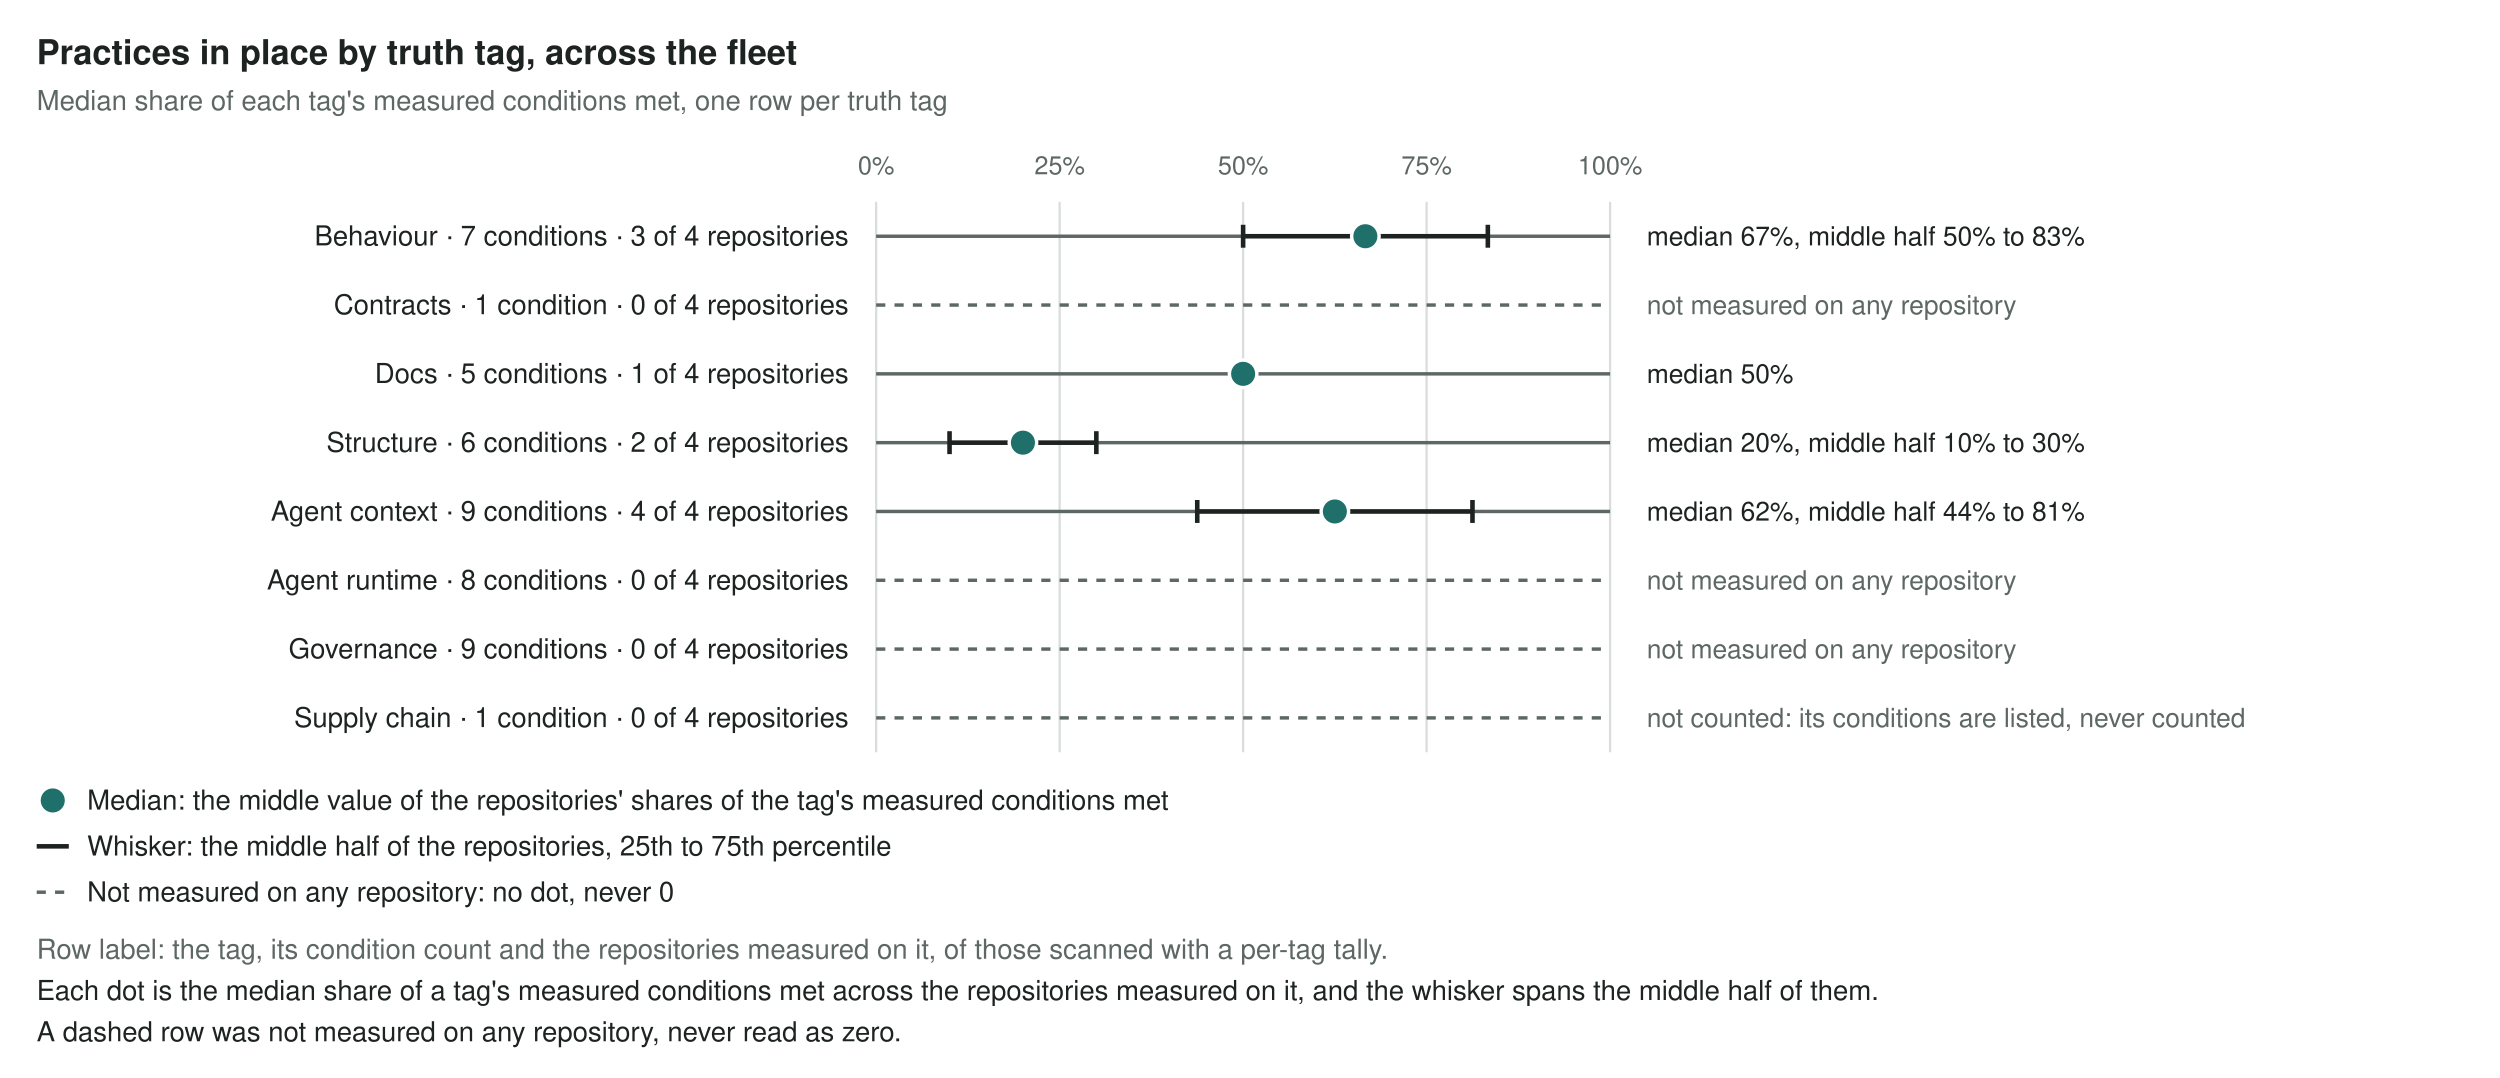
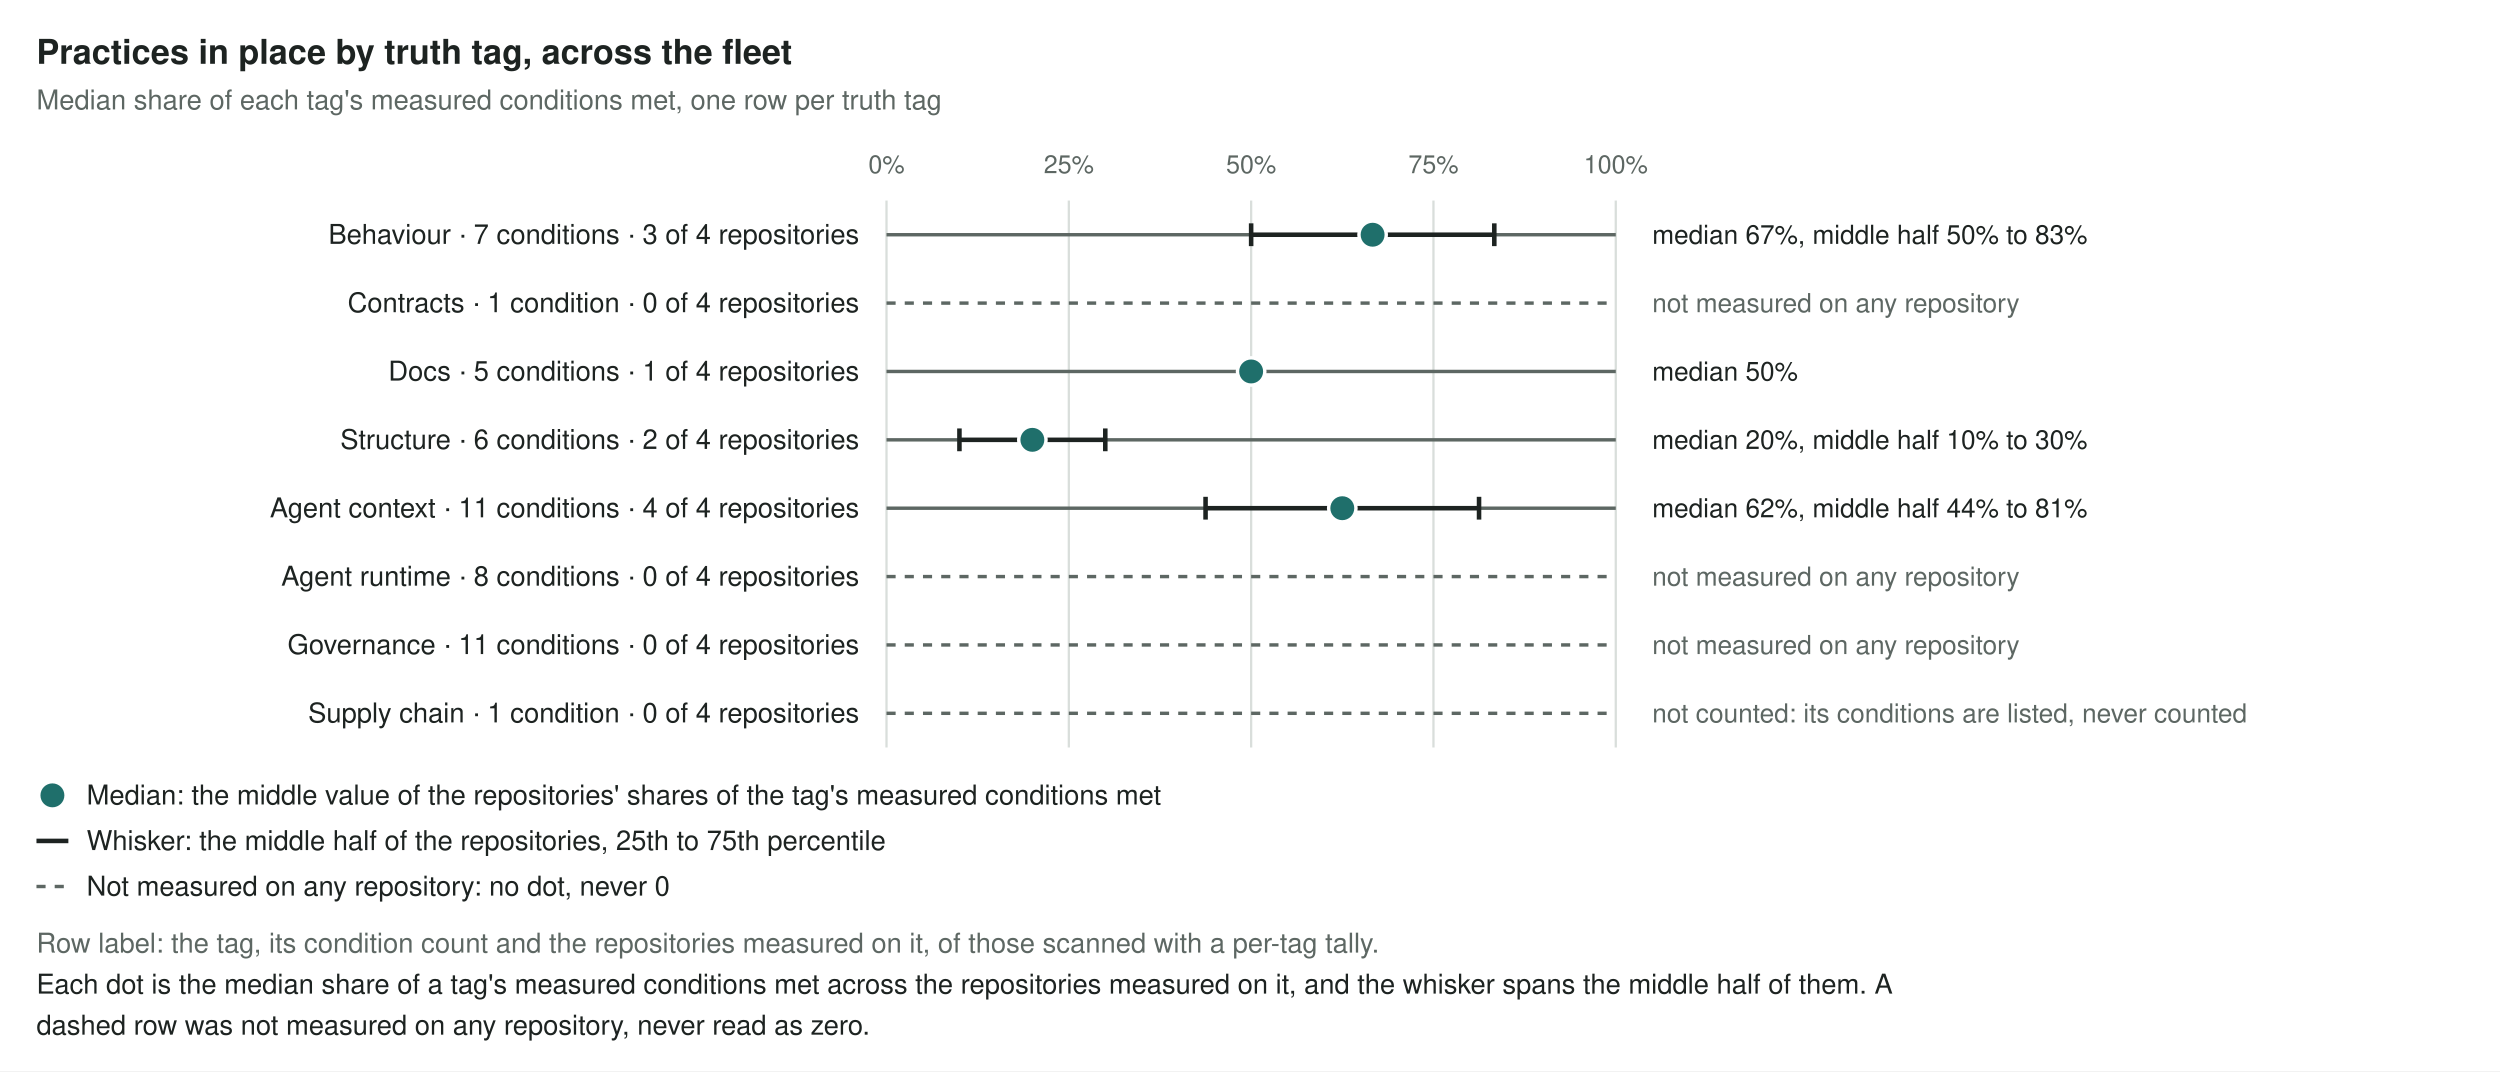
- <svg xmlns="http://www.w3.org/2000/svg" class="fleet-tag-profile" viewBox="0 0 1090 470" width="1090" height="470" role="img">
+ <svg xmlns="http://www.w3.org/2000/svg" class="fleet-tag-profile" viewBox="0 0 1097 470" width="1097" height="470" role="img">
  <style>svg.fleet-tag-profile text { font-family: -apple-system, BlinkMacSystemFont, "Segoe UI", Helvetica, Arial, sans-serif; }svg.fleet-tag-profile .t-bg,svg.fleet-tag-profile .f-bg {fill:#ffffff}svg.fleet-tag-profile .s-bg {stroke:#ffffff}svg.fleet-tag-profile .t-fg,svg.fleet-tag-profile .f-fg {fill:#1d2321}svg.fleet-tag-profile .s-fg {stroke:#1d2321}svg.fleet-tag-profile .t-muted,svg.fleet-tag-profile .f-muted {fill:#5d6763}svg.fleet-tag-profile .s-muted {stroke:#5d6763}svg.fleet-tag-profile .t-rule,svg.fleet-tag-profile .f-rule {fill:#d9dedb}svg.fleet-tag-profile .s-rule {stroke:#d9dedb}svg.fleet-tag-profile .t-accent,svg.fleet-tag-profile .f-accent {fill:#1f6f6b}svg.fleet-tag-profile .s-accent {stroke:#1f6f6b}svg.fleet-tag-profile .t-bad,svg.fleet-tag-profile .f-bad {fill:#b33a2e}svg.fleet-tag-profile .s-bad {stroke:#b33a2e}svg.fleet-tag-profile .t-warn,svg.fleet-tag-profile .f-warn {fill:#b7791f}svg.fleet-tag-profile .s-warn {stroke:#b7791f}svg.fleet-tag-profile .t-unk,svg.fleet-tag-profile .f-unk {fill:#9aa39f}svg.fleet-tag-profile .s-unk {stroke:#9aa39f}@media (prefers-color-scheme: dark){svg.fleet-tag-profile .t-bg,svg.fleet-tag-profile .f-bg {fill:#1a201e}svg.fleet-tag-profile .s-bg {stroke:#1a201e}svg.fleet-tag-profile .t-fg,svg.fleet-tag-profile .f-fg {fill:#e6ebe8}svg.fleet-tag-profile .s-fg {stroke:#e6ebe8}svg.fleet-tag-profile .t-muted,svg.fleet-tag-profile .f-muted {fill:#9aa5a0}svg.fleet-tag-profile .s-muted {stroke:#9aa5a0}svg.fleet-tag-profile .t-rule,svg.fleet-tag-profile .f-rule {fill:#2c3532}svg.fleet-tag-profile .s-rule {stroke:#2c3532}svg.fleet-tag-profile .t-accent,svg.fleet-tag-profile .f-accent {fill:#5fb8b1}svg.fleet-tag-profile .s-accent {stroke:#5fb8b1}svg.fleet-tag-profile .t-bad,svg.fleet-tag-profile .f-bad {fill:#ec7a6c}svg.fleet-tag-profile .s-bad {stroke:#ec7a6c}svg.fleet-tag-profile .t-warn,svg.fleet-tag-profile .f-warn {fill:#e0a84a}svg.fleet-tag-profile .s-warn {stroke:#e0a84a}svg.fleet-tag-profile .t-unk,svg.fleet-tag-profile .f-unk {fill:#5f6a66}svg.fleet-tag-profile .s-unk {stroke:#5f6a66}}</style>
  <defs />
-   <rect x="0" y="0" width="1090" height="470" class="f-bg" />
+   <rect x="0" y="0" width="1097" height="470" class="f-bg" />
  <text x="16.0" y="28.0" font-size="15" text-anchor="start" class="t-fg" font-weight="600">Practices in place by truth tag, across the fleet</text>
  <text x="16.0" y="48.0" font-size="12" text-anchor="start" class="t-muted">Median share of each tag's measured conditions met, one row per truth tag</text>
-   <text x="382.0" y="76.0" font-size="11" text-anchor="middle" class="t-muted">0%</text>
-   <text x="462.0" y="76.0" font-size="11" text-anchor="middle" class="t-muted">25%</text>
-   <text x="542.0" y="76.0" font-size="11" text-anchor="middle" class="t-muted">50%</text>
-   <text x="622.0" y="76.0" font-size="11" text-anchor="middle" class="t-muted">75%</text>
-   <text x="702.0" y="76.0" font-size="11" text-anchor="middle" class="t-muted">100%</text>
-   <line x1="382.0" y1="88.0" x2="382.0" y2="328.0" class="s-rule" stroke-width="1" />
-   <line x1="462.0" y1="88.0" x2="462.0" y2="328.0" class="s-rule" stroke-width="1" />
-   <line x1="542.0" y1="88.0" x2="542.0" y2="328.0" class="s-rule" stroke-width="1" />
-   <line x1="622.0" y1="88.0" x2="622.0" y2="328.0" class="s-rule" stroke-width="1" />
-   <line x1="702.0" y1="88.0" x2="702.0" y2="328.0" class="s-rule" stroke-width="1" />
+   <text x="389.0" y="76.0" font-size="11" text-anchor="middle" class="t-muted">0%</text>
+   <text x="469.0" y="76.0" font-size="11" text-anchor="middle" class="t-muted">25%</text>
+   <text x="549.0" y="76.0" font-size="11" text-anchor="middle" class="t-muted">50%</text>
+   <text x="629.0" y="76.0" font-size="11" text-anchor="middle" class="t-muted">75%</text>
+   <text x="709.0" y="76.0" font-size="11" text-anchor="middle" class="t-muted">100%</text>
+   <line x1="389.0" y1="88.0" x2="389.0" y2="328.0" class="s-rule" stroke-width="1" />
+   <line x1="469.0" y1="88.0" x2="469.0" y2="328.0" class="s-rule" stroke-width="1" />
+   <line x1="549.0" y1="88.0" x2="549.0" y2="328.0" class="s-rule" stroke-width="1" />
+   <line x1="629.0" y1="88.0" x2="629.0" y2="328.0" class="s-rule" stroke-width="1" />
+   <line x1="709.0" y1="88.0" x2="709.0" y2="328.0" class="s-rule" stroke-width="1" />
  <g data-tag="behaviour" data-state="share" data-why="That the code's behaviour is checked by something that runs on every change, not taken on trust.">
-     <text x="370.0" y="107.0" font-size="12" text-anchor="end" class="t-fg">Behaviour · 7 conditions · 3 of 4 repositories</text>
-     <line x1="382.0" y1="103.0" x2="702.0" y2="103.0" class="s-muted" stroke-width="1.5" />
+     <text x="377.0" y="107.0" font-size="12" text-anchor="end" class="t-fg">Behaviour · 7 conditions · 3 of 4 repositories</text>
+     <line x1="389.0" y1="103.0" x2="709.0" y2="103.0" class="s-muted" stroke-width="1.5" />
    <g data-mark="whisker" class="s-fg" stroke-width="2">
-       <line x1="542.0" y1="103.0" x2="648.7" y2="103.0" />
-       <line x1="542.0" y1="98.0" x2="542.0" y2="108.0" />
-       <line x1="648.7" y1="98.0" x2="648.7" y2="108.0" />
+       <line x1="549.0" y1="103.0" x2="655.7" y2="103.0" />
+       <line x1="549.0" y1="98.0" x2="549.0" y2="108.0" />
+       <line x1="655.7" y1="98.0" x2="655.7" y2="108.0" />
    </g>
-     <circle cx="595.3" cy="103.0" r="6.0" class="f-accent s-bg" stroke-width="1.5" data-mark="dot" />
-     <text x="718.0" y="107.0" font-size="11.5" text-anchor="start" class="t-fg">median 67%, middle half 50% to 83%</text>
+     <circle cx="602.3" cy="103.0" r="6.0" class="f-accent s-bg" stroke-width="1.5" data-mark="dot" />
+     <text x="725.0" y="107.0" font-size="11.5" text-anchor="start" class="t-fg">median 67%, middle half 50% to 83%</text>
  </g>
  <g data-tag="contracts" data-state="not_measured" data-why="That generated output and its source agree, so an agent editing one does not quietly break the other.">
-     <text x="370.0" y="137.0" font-size="12" text-anchor="end" class="t-fg">Contracts · 1 condition · 0 of 4 repositories</text>
-     <line x1="382.0" y1="133.0" x2="702.0" y2="133.0" class="s-muted" stroke-width="1.5" stroke-dasharray="4 4" data-mark="dashed" />
-     <text x="718.0" y="137.0" font-size="11.5" text-anchor="start" class="t-muted">not measured on any repository</text>
+     <text x="377.0" y="137.0" font-size="12" text-anchor="end" class="t-fg">Contracts · 1 condition · 0 of 4 repositories</text>
+     <line x1="389.0" y1="133.0" x2="709.0" y2="133.0" class="s-muted" stroke-width="1.5" stroke-dasharray="4 4" data-mark="dashed" />
+     <text x="725.0" y="137.0" font-size="11.5" text-anchor="start" class="t-muted">not measured on any repository</text>
  </g>
  <g data-tag="docs" data-state="share" data-why="That what an agent reads about the code is still true of the code.">
-     <text x="370.0" y="167.0" font-size="12" text-anchor="end" class="t-fg">Docs · 5 conditions · 1 of 4 repositories</text>
-     <line x1="382.0" y1="163.0" x2="702.0" y2="163.0" class="s-muted" stroke-width="1.5" />
-     <circle cx="542.0" cy="163.0" r="6.0" class="f-accent s-bg" stroke-width="1.5" data-mark="dot" />
-     <text x="718.0" y="167.0" font-size="11.5" text-anchor="start" class="t-fg">median 50%</text>
+     <text x="377.0" y="167.0" font-size="12" text-anchor="end" class="t-fg">Docs · 5 conditions · 1 of 4 repositories</text>
+     <line x1="389.0" y1="163.0" x2="709.0" y2="163.0" class="s-muted" stroke-width="1.5" />
+     <circle cx="549.0" cy="163.0" r="6.0" class="f-accent s-bg" stroke-width="1.5" data-mark="dot" />
+     <text x="725.0" y="167.0" font-size="11.5" text-anchor="start" class="t-fg">median 50%</text>
  </g>
  <g data-tag="structure" data-state="share" data-why="That the code is shaped so an agent can work on one part without holding the whole repository in mind.">
-     <text x="370.0" y="197.0" font-size="12" text-anchor="end" class="t-fg">Structure · 6 conditions · 2 of 4 repositories</text>
-     <line x1="382.0" y1="193.0" x2="702.0" y2="193.0" class="s-muted" stroke-width="1.5" />
+     <text x="377.0" y="197.0" font-size="12" text-anchor="end" class="t-fg">Structure · 6 conditions · 2 of 4 repositories</text>
+     <line x1="389.0" y1="193.0" x2="709.0" y2="193.0" class="s-muted" stroke-width="1.5" />
    <g data-mark="whisker" class="s-fg" stroke-width="2">
-       <line x1="414.0" y1="193.0" x2="478.0" y2="193.0" />
-       <line x1="414.0" y1="188.0" x2="414.0" y2="198.0" />
-       <line x1="478.0" y1="188.0" x2="478.0" y2="198.0" />
+       <line x1="421.0" y1="193.0" x2="485.0" y2="193.0" />
+       <line x1="421.0" y1="188.0" x2="421.0" y2="198.0" />
+       <line x1="485.0" y1="188.0" x2="485.0" y2="198.0" />
    </g>
-     <circle cx="446.0" cy="193.0" r="6.0" class="f-accent s-bg" stroke-width="1.5" data-mark="dot" />
-     <text x="718.0" y="197.0" font-size="11.5" text-anchor="start" class="t-fg">median 20%, middle half 10% to 30%</text>
+     <circle cx="453.0" cy="193.0" r="6.0" class="f-accent s-bg" stroke-width="1.5" data-mark="dot" />
+     <text x="725.0" y="197.0" font-size="11.5" text-anchor="start" class="t-fg">median 20%, middle half 10% to 30%</text>
  </g>
  <g data-tag="agent_context" data-state="share" data-why="That an agent starts each task knowing how this repository works and how to check its own change.">
-     <text x="370.0" y="227.0" font-size="12" text-anchor="end" class="t-fg">Agent context · 9 conditions · 4 of 4 repositories</text>
-     <line x1="382.0" y1="223.0" x2="702.0" y2="223.0" class="s-muted" stroke-width="1.5" />
+     <text x="377.0" y="227.0" font-size="12" text-anchor="end" class="t-fg">Agent context · 11 conditions · 4 of 4 repositories</text>
+     <line x1="389.0" y1="223.0" x2="709.0" y2="223.0" class="s-muted" stroke-width="1.5" />
    <g data-mark="whisker" class="s-fg" stroke-width="2">
-       <line x1="522.0" y1="223.0" x2="642.0" y2="223.0" />
-       <line x1="522.0" y1="218.0" x2="522.0" y2="228.0" />
-       <line x1="642.0" y1="218.0" x2="642.0" y2="228.0" />
+       <line x1="529.0" y1="223.0" x2="649.0" y2="223.0" />
+       <line x1="529.0" y1="218.0" x2="529.0" y2="228.0" />
+       <line x1="649.0" y1="218.0" x2="649.0" y2="228.0" />
    </g>
-     <circle cx="582.0" cy="223.0" r="6.0" class="f-accent s-bg" stroke-width="1.5" data-mark="dot" />
-     <text x="718.0" y="227.0" font-size="11.5" text-anchor="start" class="t-fg">median 62%, middle half 44% to 81%</text>
+     <circle cx="589.0" cy="223.0" r="6.0" class="f-accent s-bg" stroke-width="1.5" data-mark="dot" />
+     <text x="725.0" y="227.0" font-size="11.5" text-anchor="start" class="t-fg">median 62%, middle half 44% to 81%</text>
  </g>
  <g data-tag="agent_runtime" data-state="not_measured" data-why="That an agent can see the system it changes run, and confirm a change there, not only in the code.">
-     <text x="370.0" y="257.0" font-size="12" text-anchor="end" class="t-fg">Agent runtime · 8 conditions · 0 of 4 repositories</text>
-     <line x1="382.0" y1="253.0" x2="702.0" y2="253.0" class="s-muted" stroke-width="1.5" stroke-dasharray="4 4" data-mark="dashed" />
-     <text x="718.0" y="257.0" font-size="11.5" text-anchor="start" class="t-muted">not measured on any repository</text>
+     <text x="377.0" y="257.0" font-size="12" text-anchor="end" class="t-fg">Agent runtime · 8 conditions · 0 of 4 repositories</text>
+     <line x1="389.0" y1="253.0" x2="709.0" y2="253.0" class="s-muted" stroke-width="1.5" stroke-dasharray="4 4" data-mark="dashed" />
+     <text x="725.0" y="257.0" font-size="11.5" text-anchor="start" class="t-muted">not measured on any repository</text>
  </g>
  <g data-tag="governance" data-state="not_measured" data-why="That people stay in the loop on what agents change, and that what agents may do is agreed and visible.">
-     <text x="370.0" y="287.0" font-size="12" text-anchor="end" class="t-fg">Governance · 9 conditions · 0 of 4 repositories</text>
-     <line x1="382.0" y1="283.0" x2="702.0" y2="283.0" class="s-muted" stroke-width="1.5" stroke-dasharray="4 4" data-mark="dashed" />
-     <text x="718.0" y="287.0" font-size="11.5" text-anchor="start" class="t-muted">not measured on any repository</text>
+     <text x="377.0" y="287.0" font-size="12" text-anchor="end" class="t-fg">Governance · 11 conditions · 0 of 4 repositories</text>
+     <line x1="389.0" y1="283.0" x2="709.0" y2="283.0" class="s-muted" stroke-width="1.5" stroke-dasharray="4 4" data-mark="dashed" />
+     <text x="725.0" y="287.0" font-size="11.5" text-anchor="start" class="t-muted">not measured on any repository</text>
  </g>
  <g data-tag="supply_chain" data-state="listed" data-why="That an agent builds and tests against the same dependency versions as CI and everyone else.">
-     <text x="370.0" y="317.0" font-size="12" text-anchor="end" class="t-fg">Supply chain · 1 condition · 0 of 4 repositories</text>
-     <line x1="382.0" y1="313.0" x2="702.0" y2="313.0" class="s-muted" stroke-width="1.5" stroke-dasharray="4 4" data-mark="dashed" />
-     <text x="718.0" y="317.0" font-size="11.5" text-anchor="start" class="t-muted">not counted: its conditions are listed, never counted</text>
+     <text x="377.0" y="317.0" font-size="12" text-anchor="end" class="t-fg">Supply chain · 1 condition · 0 of 4 repositories</text>
+     <line x1="389.0" y1="313.0" x2="709.0" y2="313.0" class="s-muted" stroke-width="1.5" stroke-dasharray="4 4" data-mark="dashed" />
+     <text x="725.0" y="317.0" font-size="11.5" text-anchor="start" class="t-muted">not counted: its conditions are listed, never counted</text>
  </g>
  <circle cx="23.0" cy="349.0" r="6.0" class="f-accent s-bg" stroke-width="1.5" />
  <text x="38.0" y="353.0" font-size="12" text-anchor="start" class="t-fg">Median: the middle value of the repositories' shares of the tag's measured conditions met</text>
  <line x1="16.0" y1="369.0" x2="30.0" y2="369.0" class="s-fg" stroke-width="2" />
  <text x="38.0" y="373.0" font-size="12" text-anchor="start" class="t-fg">Whisker: the middle half of the repositories, 25th to 75th percentile</text>
  <line x1="16.0" y1="389.0" x2="30.0" y2="389.0" class="s-muted" stroke-width="1.5" stroke-dasharray="4 4" />
  <text x="38.0" y="393.0" font-size="12" text-anchor="start" class="t-fg">Not measured on any repository: no dot, never 0</text>
  <text x="16.0" y="418.0" font-size="12" text-anchor="start" class="t-muted">Row label: the tag, its condition count and the repositories measured on it, of those scanned with a per-tag tally.</text>
-   <text x="16.0" y="436.0" font-size="12" text-anchor="start" class="t-fg">Each dot is the median share of a tag's measured conditions met across the repositories measured on it, and the whisker spans the middle half of them.</text>
-   <text x="16.0" y="454.0" font-size="12" text-anchor="start" class="t-fg">A dashed row was not measured on any repository, never read as zero.</text>
+   <text x="16.0" y="436.0" font-size="12" text-anchor="start" class="t-fg">Each dot is the median share of a tag's measured conditions met across the repositories measured on it, and the whisker spans the middle half of them. A</text>
+   <text x="16.0" y="454.0" font-size="12" text-anchor="start" class="t-fg">dashed row was not measured on any repository, never read as zero.</text>
</svg>
